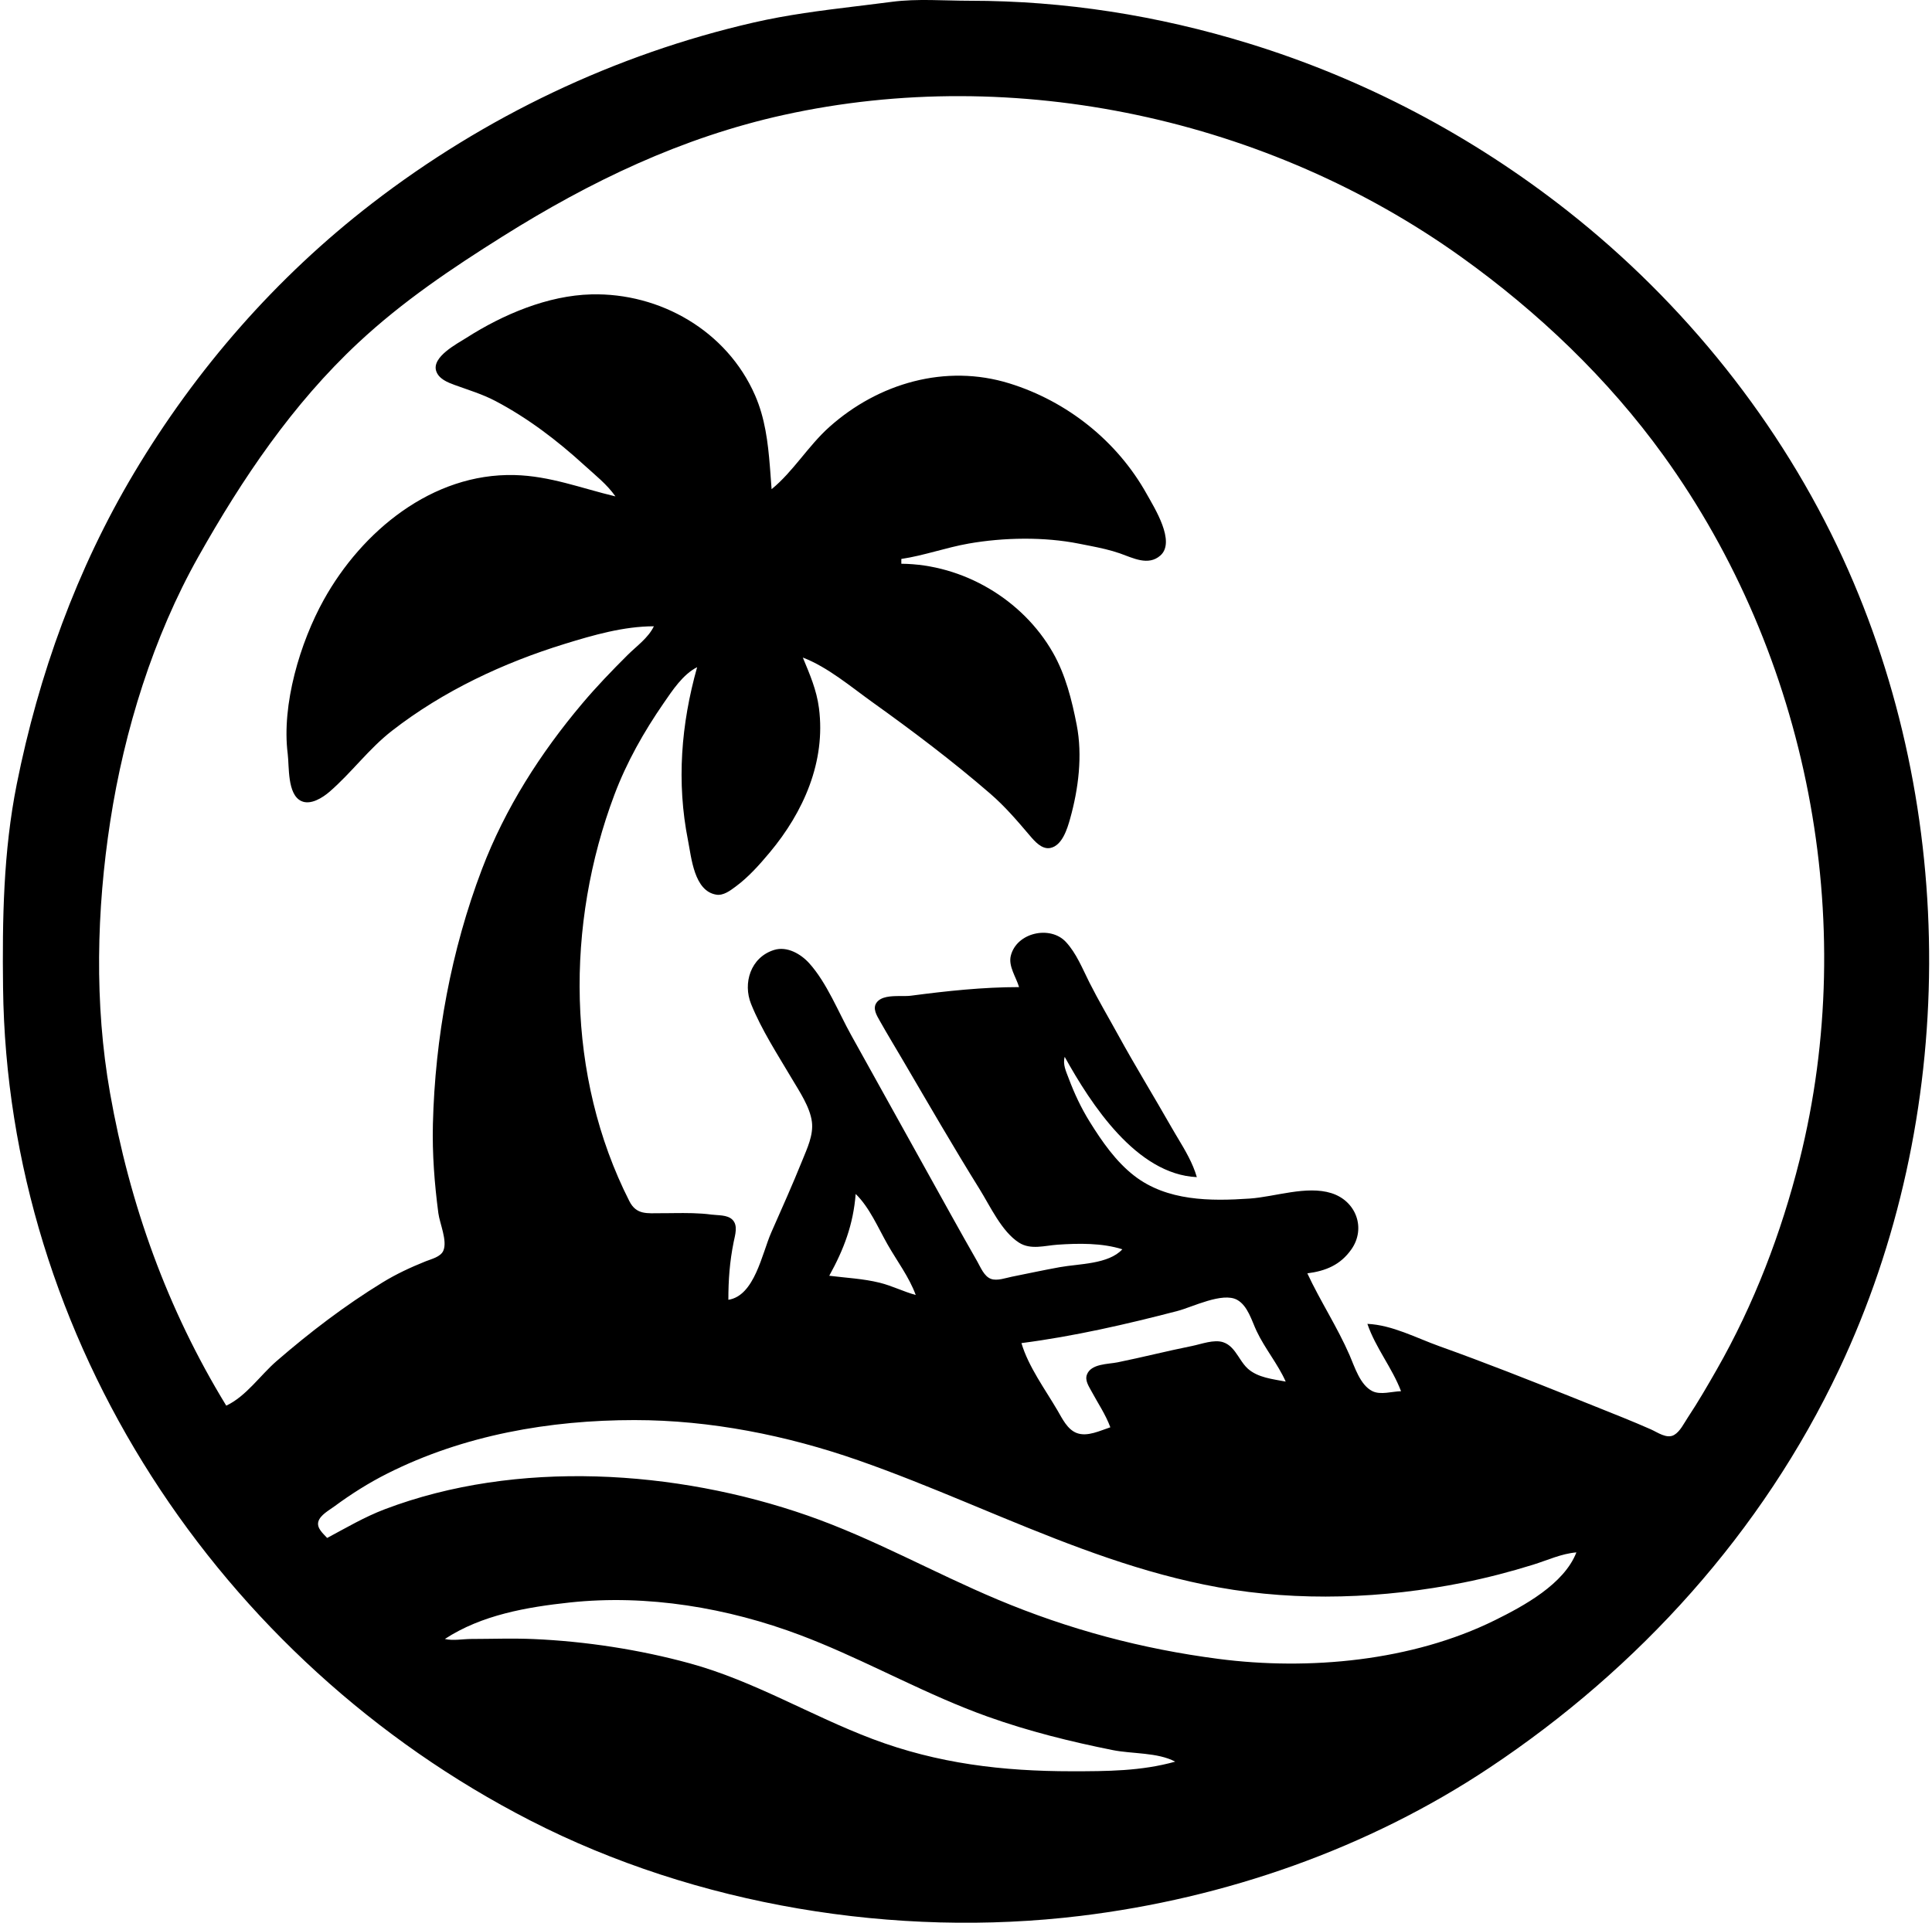
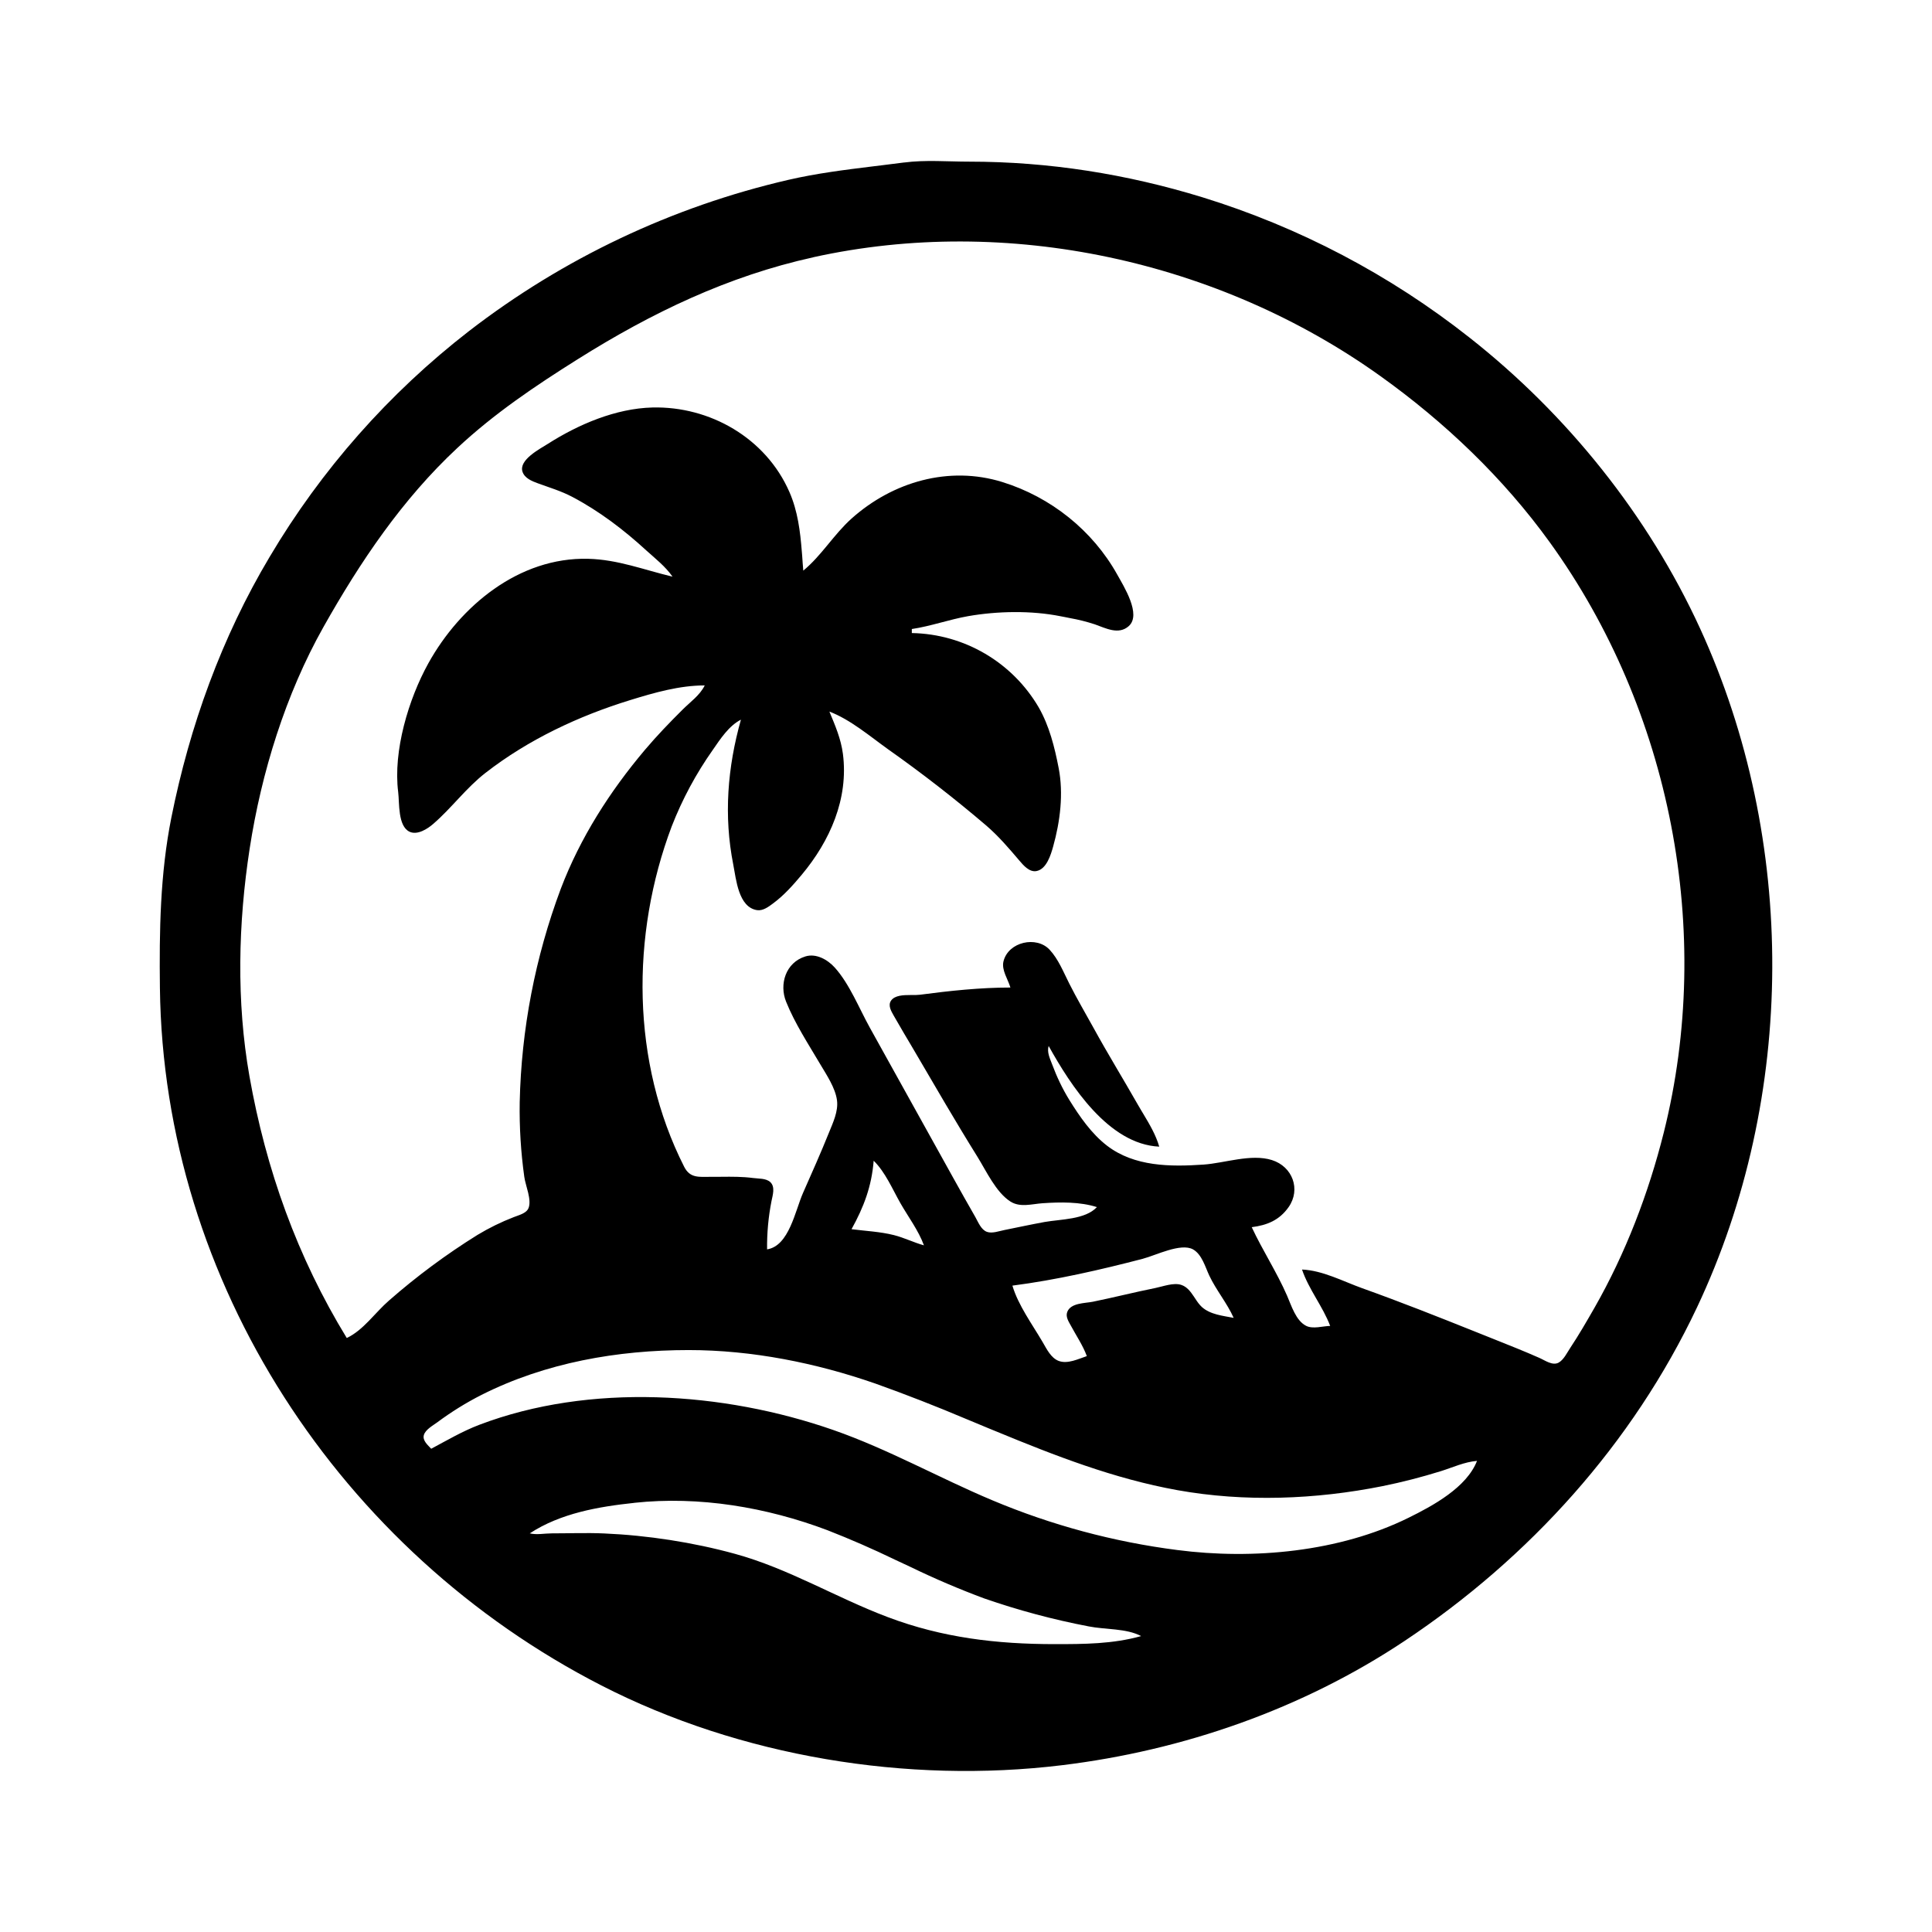
- <svg xmlns="http://www.w3.org/2000/svg" height="660" viewBox="0 0 663 660" width="663">
-   <path d="m305.114.624c8.718-1.145 17.927-.365 26.713-.365 32.549 0 64.506 5.053 95.649 14.631 39.744 12.224 76.763 31.767 109.436 57.478 40.047 31.513 73.229 72.847 94.521 119.236 39.836 86.79 39.544 191.973-1.268 278.398-26.389 55.88-68.724 102.65-119.965 136.757-41.809 27.829-90.707 44.863-140.457 50.893-63.325 7.678-131.785-3.542-188.712-32.729-106.869-54.795-179.523-165.076-180.96-285.932-.277-23.301.086-46.741 4.699-69.815 7.513-37.579 20.613-73.904 40.286-106.877 21.281-35.67 48.77-67.147 81.688-92.526 38.602-29.761 83.468-51.167 130.978-62.058 11.474-2.63 22.995-4.087 34.573-5.496l3.658-.445c3.05-.372 6.104-.748 9.163-1.15zm-110.556 549.441c-14.717 1.578-30.239 4.256-42.87 12.522 2.843.684 6.102.005 9.069 0 7.125-.012 14.318-.28 21.435.032 17.817.782 36.382 3.632 53.587 8.35 22.029 6.041 41.433 17.929 62.656 25.945 22.39 8.457 44.677 11.085 68.427 11.085 11.968 0 23.846-.036 35.45-3.303-6.056-3.225-14.726-2.62-21.435-3.963-14.557-2.915-28.869-6.475-42.87-11.47-10.305-3.677-20.231-8.214-30.111-12.849l-6.349-2.985c-9.171-4.309-18.363-8.561-27.845-12.143-24.932-9.418-52.56-14.072-79.144-11.222zm22.259-62.614c-29.164 0-58.66 5.137-84.915 18.37-6.361 3.206-12.408 7.026-18.137 11.259-1.746 1.291-4.842 2.948-5.487 5.192-.655 2.276 1.686 4.182 3.014 5.638 6.562-3.498 12.797-7.2 19.786-9.855 45.199-17.17 99.992-13.571 145.098 2.172 22.494 7.851 43.219 19.592 65.129 28.8 24.503 10.298 49.53 16.975 75.847 20.399 31.042 4.038 66.434.765 94.808-13.242 9.971-4.922 23.814-12.422 28.03-23.32-5.207.455-9.892 2.686-14.84 4.224-7.867 2.446-15.827 4.52-23.908 6.139-27.388 5.487-56.512 6.619-84.091 1.64-25.992-4.693-50.143-14.119-74.18-24.035l-3.068-1.268c-2.045-.847-4.09-1.696-6.136-2.544l-3.069-1.272c-12.28-5.086-24.607-10.111-37.211-14.51-24.485-8.547-50.727-13.785-76.671-13.785zm51.114-447.991c-34.96 7.723-66.277 22.761-96.457 41.718-17.521 11.005-34.282 22.28-49.465 36.444-22.579 21.065-39.836 46.669-54.887 73.412-15.507 27.554-25.45 59.666-30.255 90.824-4.714 30.568-5.491 62.707-.091 93.301 6.75 38.249 19.599 74.141 39.89 107.338 6.819-3.185 11.66-10.446 17.313-15.337 11.415-9.876 23.4-19.029 36.275-26.929 4.766-2.924 9.662-5.194 14.84-7.275 1.953-.785 5.146-1.503 6.065-3.648 1.461-3.407-1.241-9.336-1.705-12.866-1.325-10.096-2.125-20.363-1.875-30.55.725-29.669 6.27-59.752 16.826-87.521 7.955-20.924 20.107-39.922 34.503-56.972 4.885-5.785 10.078-11.171 15.437-16.513 3.167-3.157 7.098-5.859 9.069-9.909-10.337.007-20.675 2.987-30.504 6.013-21.174 6.52-41.801 16.193-59.358 29.842-8.008 6.226-13.873 14.387-21.447 20.94-2.323 2.011-6.485 4.705-9.695 3.188-4.85-2.29-4.101-11.835-4.657-16.222-2.137-16.873 4.255-38.216 12.378-52.843 13.04-23.48 37.151-43.529 65.467-42.829 12.229.302 22.935 4.551 34.626 7.325-2.965-4.212-6.939-7.282-10.717-10.734-9.257-8.459-19.383-16.185-30.504-22.029-4.474-2.351-9.291-3.779-14.015-5.506-2.375-.868-5.366-2.063-6.26-4.702-1.655-4.889 7.149-9.417 10.382-11.479 12.5-7.969 27.827-14.525 42.87-14.894 23.509-.577 46.479 12.468 56.163 34.666 3.404 7.803 4.411 16.055 5.079 24.383l.122 1.562.174 2.346c.019.261.038.521.057.782l.116 1.564.12 1.564c7.384-6.019 12.577-14.877 19.786-21.324 16.861-15.078 39.937-21.772 61.832-14.984 19.787 6.133 36.984 19.788 47.106 37.96 2.648 4.754 10.036 16.374 4.698 21.109-4.177 3.707-9.475.818-13.881-.719-3.336-1.164-6.783-1.902-10.242-2.586l-1.887-.37c-.629-.123-1.258-.246-1.886-.372-11.98-2.402-25.917-2.153-37.923-.041-7.763 1.365-15.349 4.128-23.084 5.272v1.651c21.15.175 41.609 12.241 52.043 30.55 4.323 7.585 6.482 16.267 8.139 24.77 2.048 10.509.608 21.959-2.263 32.201-.963 3.434-2.711 9.256-6.817 10.047-2.903.559-5.368-2.331-7.025-4.279-4.344-5.108-8.476-9.963-13.573-14.374-12.896-11.157-26.531-21.449-40.397-31.373-7.362-5.269-15.426-12.12-23.908-15.34 2.385 5.745 4.721 11.086 5.533 17.339 2.386 18.393-5.314 35.705-16.872 49.54-3.527 4.222-7.299 8.476-11.745 11.756-1.843 1.361-4.157 3.138-6.595 2.753-7.646-1.208-8.556-12.733-9.728-18.637-3.97-19.999-2.376-39.861 3.133-59.449-4.901 2.485-8.444 7.924-11.521 12.385-6.771 9.816-12.646 20.199-16.859 31.376-16.778 44.52-16.616 96.664 5.119 139.523 2.427 4.786 6.111 4.144 10.895 4.144.721 0 1.443-.005 2.165-.011l2.168-.022c4.339-.045 8.687-.065 12.98.509 2.228.297 5.321.032 7.084 1.674 2.111 1.967.986 5.339.5 7.759-1.359 6.766-1.813 12.914-1.813 19.816 9.024-1.399 11.525-15.866 14.724-23.119 3.625-8.216 7.313-16.441 10.667-24.77 1.649-4.094 3.854-8.671 3.275-13.211-.65-5.102-4.336-10.511-6.905-14.862-4.862-8.234-10.389-16.708-13.969-25.596-2.862-7.105-.197-15.983 7.872-18.522 4.45-1.4 9.198 1.346 12.094 4.563 6.073 6.743 9.993 16.778 14.402 24.693l34.395 61.926c2.921 5.244 5.848 10.482 8.837 15.688 1.166 2.031 2.352 5.167 4.74 6.033 2.127.771 5.033-.325 7.149-.749 5.492-1.1 10.976-2.287 16.488-3.283 6.605-1.193 16.674-.969 21.435-6.13-6.963-2.205-15.012-2.075-22.259-1.578-4.353.299-9.178 1.856-13.178-.686-5.953-3.783-9.91-12.522-13.553-18.378-8.98-14.439-17.441-29.096-26.041-43.761l-1.376-2.335-2.766-4.665c-1.381-2.334-2.751-4.675-4.08-7.036-1.027-1.826-2.55-4.233-1.078-6.247 1.546-2.114 4.915-2.239 7.956-2.243l.603 0c1.195.002 2.316.002 3.223-.117 12.274-1.615 24.719-2.953 37.099-2.953-.964-3.352-3.72-7.141-2.838-10.73 1.972-8.031 13.526-10.543 18.9-4.781 3.608 3.868 5.704 9.192 8.051 13.86 3.097 6.162 6.624 12.118 9.941 18.165 5.806 10.586 12.146 20.881 18.117 31.376.492.866 1 1.727 1.512 2.587l.772 1.291c2.577 4.303 5.165 8.635 6.553 13.462-20.736-.949-36.302-25.019-45.343-41.284-.721 2.604.451 4.928 1.388 7.431 1.948 5.198 4.276 10.148 7.206 14.862 4.185 6.733 8.982 13.666 15.314 18.554 11.236 8.674 26.053 8.722 39.572 7.794 8.67-.595 19.503-4.542 28.03-1.864 8.514 2.674 11.941 12.063 6.885 19.276-3.787 5.403-8.843 7.443-15.129 8.258 4.445 9.536 10.269 18.385 14.49 28.073 1.758 4.036 3.591 10.221 7.805 12.35 2.806 1.417 6.825.097 9.858.035-3.044-8.054-8.743-14.888-11.542-23.119 8.534.391 16.787 4.843 24.733 7.685 15.63 5.59 31.064 11.702 46.475 17.869l7.112 2.849c6.339 2.539 12.716 5.052 18.962 7.813 2.285 1.01 5.449 3.37 7.975 1.917 2.061-1.186 3.394-4.015 4.665-5.932 3.556-5.362 6.776-10.929 9.966-16.513 12.774-22.366 22.144-46.873 28.403-71.834 20.645-82.323 2.934-173.156-46.677-241.923-19.061-26.421-43.033-49.262-69.462-68.178-66.139-47.337-152.911-66.294-232.487-48.717zm135.205 410.529c-17.533 4.571-35.602 8.714-53.587 11.04 2.365 8.053 8.145 15.886 12.376 23.119 1.636 2.797 3.386 6.542 6.618 7.756 3.651 1.371 8.064-.854 11.509-1.976-1.595-4.365-4.28-8.292-6.477-12.385-.905-1.688-2.306-3.686-1.56-5.69 1.411-3.787 7.266-3.564 10.51-4.222 8.547-1.734 17.005-3.898 25.557-5.611 3.151-.632 7.539-2.342 10.705-1.286 2.371.791 3.8 2.745 5.152 4.782l.606.919c.809 1.223 1.637 2.418 2.671 3.351 3.458 3.122 8.628 3.602 13.018 4.454-2.679-6.027-7.13-11.301-9.985-17.339-1.66-3.512-3.023-8.678-6.656-10.707-5.005-2.796-15.342 2.461-20.458 3.796zm-110.473-40.152c-.825 10.468-4.036 18.985-9.069 28.073 5.767.73 11.649.99 17.313 2.394 4.245 1.052 8.157 3.058 12.366 4.212-2.251-6.158-6.426-11.652-9.661-17.339-3.266-5.741-6.19-12.717-10.949-17.339z" transform="translate(.9778)" />
+ <svg xmlns="http://www.w3.org/2000/svg" width="48" height="48" fill="none" viewBox="0 0 48 48">
+   <path fill="#000" d="M22.46 4.038c.528-.07 1.087-.022 1.62-.022 1.972 0 3.909.306 5.796.886a20.442 20.442 0 0 1 6.632 3.484c2.427 1.91 4.439 4.415 5.729 7.226 2.414 5.26 2.397 11.635-.077 16.873-1.6 3.386-4.165 6.221-7.27 8.288-2.534 1.687-5.498 2.719-8.513 3.084-3.838.466-7.987-.214-11.437-1.983-6.477-3.321-10.88-10.005-10.967-17.33-.017-1.412.005-2.832.284-4.23.456-2.278 1.25-4.48 2.442-6.478a19.988 19.988 0 0 1 4.95-5.608 20.574 20.574 0 0 1 7.939-3.76c.695-.16 1.393-.248 2.095-.334l.222-.027c.185-.022.37-.045.555-.07Zm-6.7 33.3c-.892.095-1.833.257-2.598.758.172.042.37 0 .55 0 .431 0 .867-.017 1.298.002 1.08.047 2.205.22 3.248.506 1.335.366 2.511 1.087 3.797 1.572 1.357.513 2.708.672 4.147.672.726 0 1.446-.002 2.149-.2-.367-.195-.892-.159-1.3-.24a18.508 18.508 0 0 1-2.597-.695 20.716 20.716 0 0 1-1.825-.779l-.385-.18a23.56 23.56 0 0 0-1.688-.737c-1.51-.57-3.185-.853-4.796-.68Zm1.349-3.796c-1.768 0-3.555.312-5.147 1.114a7.658 7.658 0 0 0-1.099.682c-.106.078-.293.179-.332.315-.04.138.102.253.182.341.398-.212.776-.436 1.2-.597 2.739-1.04 6.06-.822 8.793.132 1.364.476 2.62 1.187 3.948 1.745a17.612 17.612 0 0 0 4.596 1.236c1.882.245 4.027.047 5.746-.802.605-.298 1.444-.753 1.7-1.413-.316.027-.6.162-.9.256-.477.148-.96.273-1.45.372-1.66.332-3.424.4-5.096.099-1.575-.284-3.039-.856-4.495-1.457l-.186-.076-.372-.155-.186-.077a42.613 42.613 0 0 0-2.255-.88c-1.484-.517-3.075-.835-4.647-.835Zm3.098-27.15c-2.12.467-4.017 1.379-5.846 2.528-1.062.667-2.078 1.35-2.998 2.209-1.369 1.276-2.414 2.828-3.327 4.449-.94 1.67-1.542 3.616-1.833 5.504-.286 1.853-.333 3.8-.006 5.655.41 2.318 1.188 4.493 2.418 6.505.413-.193.706-.633 1.049-.93a16.8 16.8 0 0 1 2.199-1.631 5.76 5.76 0 0 1 .899-.441c.118-.048.312-.091.367-.221.089-.207-.075-.566-.103-.78a12.02 12.02 0 0 1-.114-1.852 16.14 16.14 0 0 1 1.02-5.304c.482-1.268 1.219-2.42 2.091-3.453.296-.35.611-.677.936-1 .192-.192.43-.356.55-.601-.627 0-1.253.18-1.85.364-1.283.395-2.533.982-3.597 1.809-.485.377-.84.872-1.3 1.269-.14.122-.393.285-.587.193-.294-.139-.249-.717-.282-.983-.13-1.023.258-2.316.75-3.203.79-1.423 2.251-2.638 3.968-2.595.74.018 1.39.276 2.098.444-.18-.256-.42-.442-.65-.65-.56-.514-1.174-.982-1.848-1.336-.271-.142-.563-.229-.85-.334-.144-.052-.325-.125-.379-.285-.1-.296.433-.57.63-.695.757-.483 1.686-.88 2.597-.903 1.425-.035 2.817.756 3.404 2.1.207.474.268.974.308 1.479l.008.094.01.143.003.047.008.095.007.095c.447-.365.762-.902 1.199-1.293 1.022-.914 2.42-1.32 3.747-.908 1.2.372 2.242 1.2 2.855 2.3.16.289.608.993.285 1.28-.253.225-.574.05-.841-.044a4.533 4.533 0 0 0-.621-.156l-.114-.023a38.581 38.581 0 0 1-.115-.022c-.726-.146-1.57-.13-2.298-.003-.47.083-.93.25-1.4.32v.1a3.732 3.732 0 0 1 3.155 1.851c.262.46.393.986.493 1.502.124.637.037 1.33-.137 1.951-.058.208-.164.561-.413.609-.176.034-.325-.141-.426-.26-.263-.309-.513-.603-.822-.87a33.683 33.683 0 0 0-2.449-1.902c-.446-.32-.934-.735-1.449-.93.145.349.286.672.336 1.051.144 1.115-.322 2.164-1.023 3.003-.214.256-.442.513-.712.712-.111.083-.252.19-.4.167-.463-.073-.518-.772-.589-1.13-.24-1.212-.144-2.415.19-3.602-.297.15-.512.48-.698.75a8.877 8.877 0 0 0-1.022 1.902c-1.017 2.698-1.007 5.858.31 8.456.147.29.37.25.66.25h.132l.131-.001c.263-.003.527-.004.787.03.135.019.322.003.43.102.127.12.059.324.03.47a5.83 5.83 0 0 0-.11 1.201c.546-.084.698-.961.892-1.4.22-.499.443-.997.646-1.502.1-.248.234-.526.199-.8-.04-.31-.263-.638-.419-.902-.294-.498-.63-1.012-.846-1.55-.174-.431-.012-.97.477-1.123.27-.085.557.081.733.276.368.409.606 1.017.873 1.497l2.084 3.753c.177.318.355.635.536.95.07.124.142.314.287.366.129.047.305-.02.433-.045.333-.067.666-.139 1-.2.4-.071 1.01-.058 1.299-.37-.422-.134-.91-.126-1.35-.096-.263.018-.556.112-.798-.042-.36-.23-.6-.759-.821-1.114-.545-.875-1.058-1.763-1.579-2.652l-.083-.141-.168-.283a22.677 22.677 0 0 1-.247-.426c-.062-.111-.154-.257-.065-.38.093-.127.298-.135.482-.135h.037c.072 0 .14 0 .195-.007.744-.098 1.498-.179 2.248-.179-.058-.203-.225-.433-.172-.65.12-.487.82-.64 1.146-.29.218.234.345.557.488.84.187.373.401.734.602 1.1.352.642.736 1.266 1.098 1.902.03.053.06.105.092.157l.047.078c.156.261.313.524.397.816-1.257-.057-2.2-1.516-2.748-2.502-.044.158.027.299.084.45.118.316.259.616.436.901.254.408.545.829.928 1.125.681.525 1.58.528 2.399.472.525-.036 1.182-.275 1.699-.113.516.162.723.731.417 1.168-.23.328-.536.451-.917.5.27.579.622 1.115.878 1.702.107.245.218.62.473.749.17.086.414.006.598.002-.185-.488-.53-.902-.7-1.401.517.023 1.017.293 1.5.466.946.338 1.882.709 2.816 1.083l.43.172c.385.154.771.306 1.15.474.139.06.33.204.483.116.125-.072.206-.244.283-.36.216-.325.41-.662.604-1 .774-1.356 1.342-2.841 1.722-4.354 1.25-4.99.177-10.494-2.83-14.662-1.155-1.601-2.608-2.986-4.21-4.132-4.008-2.869-9.267-4.018-14.09-2.953Zm8.194 24.88c-1.063.277-2.158.528-3.248.669.144.488.494.963.75 1.401.1.17.206.397.401.47.222.083.49-.051.698-.12-.097-.264-.26-.502-.393-.75-.055-.102-.14-.224-.094-.345.085-.23.44-.216.637-.256.518-.105 1.03-.236 1.549-.34.19-.038.457-.142.648-.078.144.048.23.167.313.29l.037.056c.048.074.099.146.161.203.21.189.523.218.79.27-.163-.366-.433-.685-.606-1.051-.1-.213-.183-.526-.403-.65-.303-.169-.93.15-1.24.23Zm-6.695-2.433c-.05.634-.245 1.15-.55 1.7.35.045.706.06 1.05.146.256.064.494.185.749.255-.137-.373-.39-.706-.586-1.05-.198-.349-.375-.771-.663-1.052Z" />
</svg>
